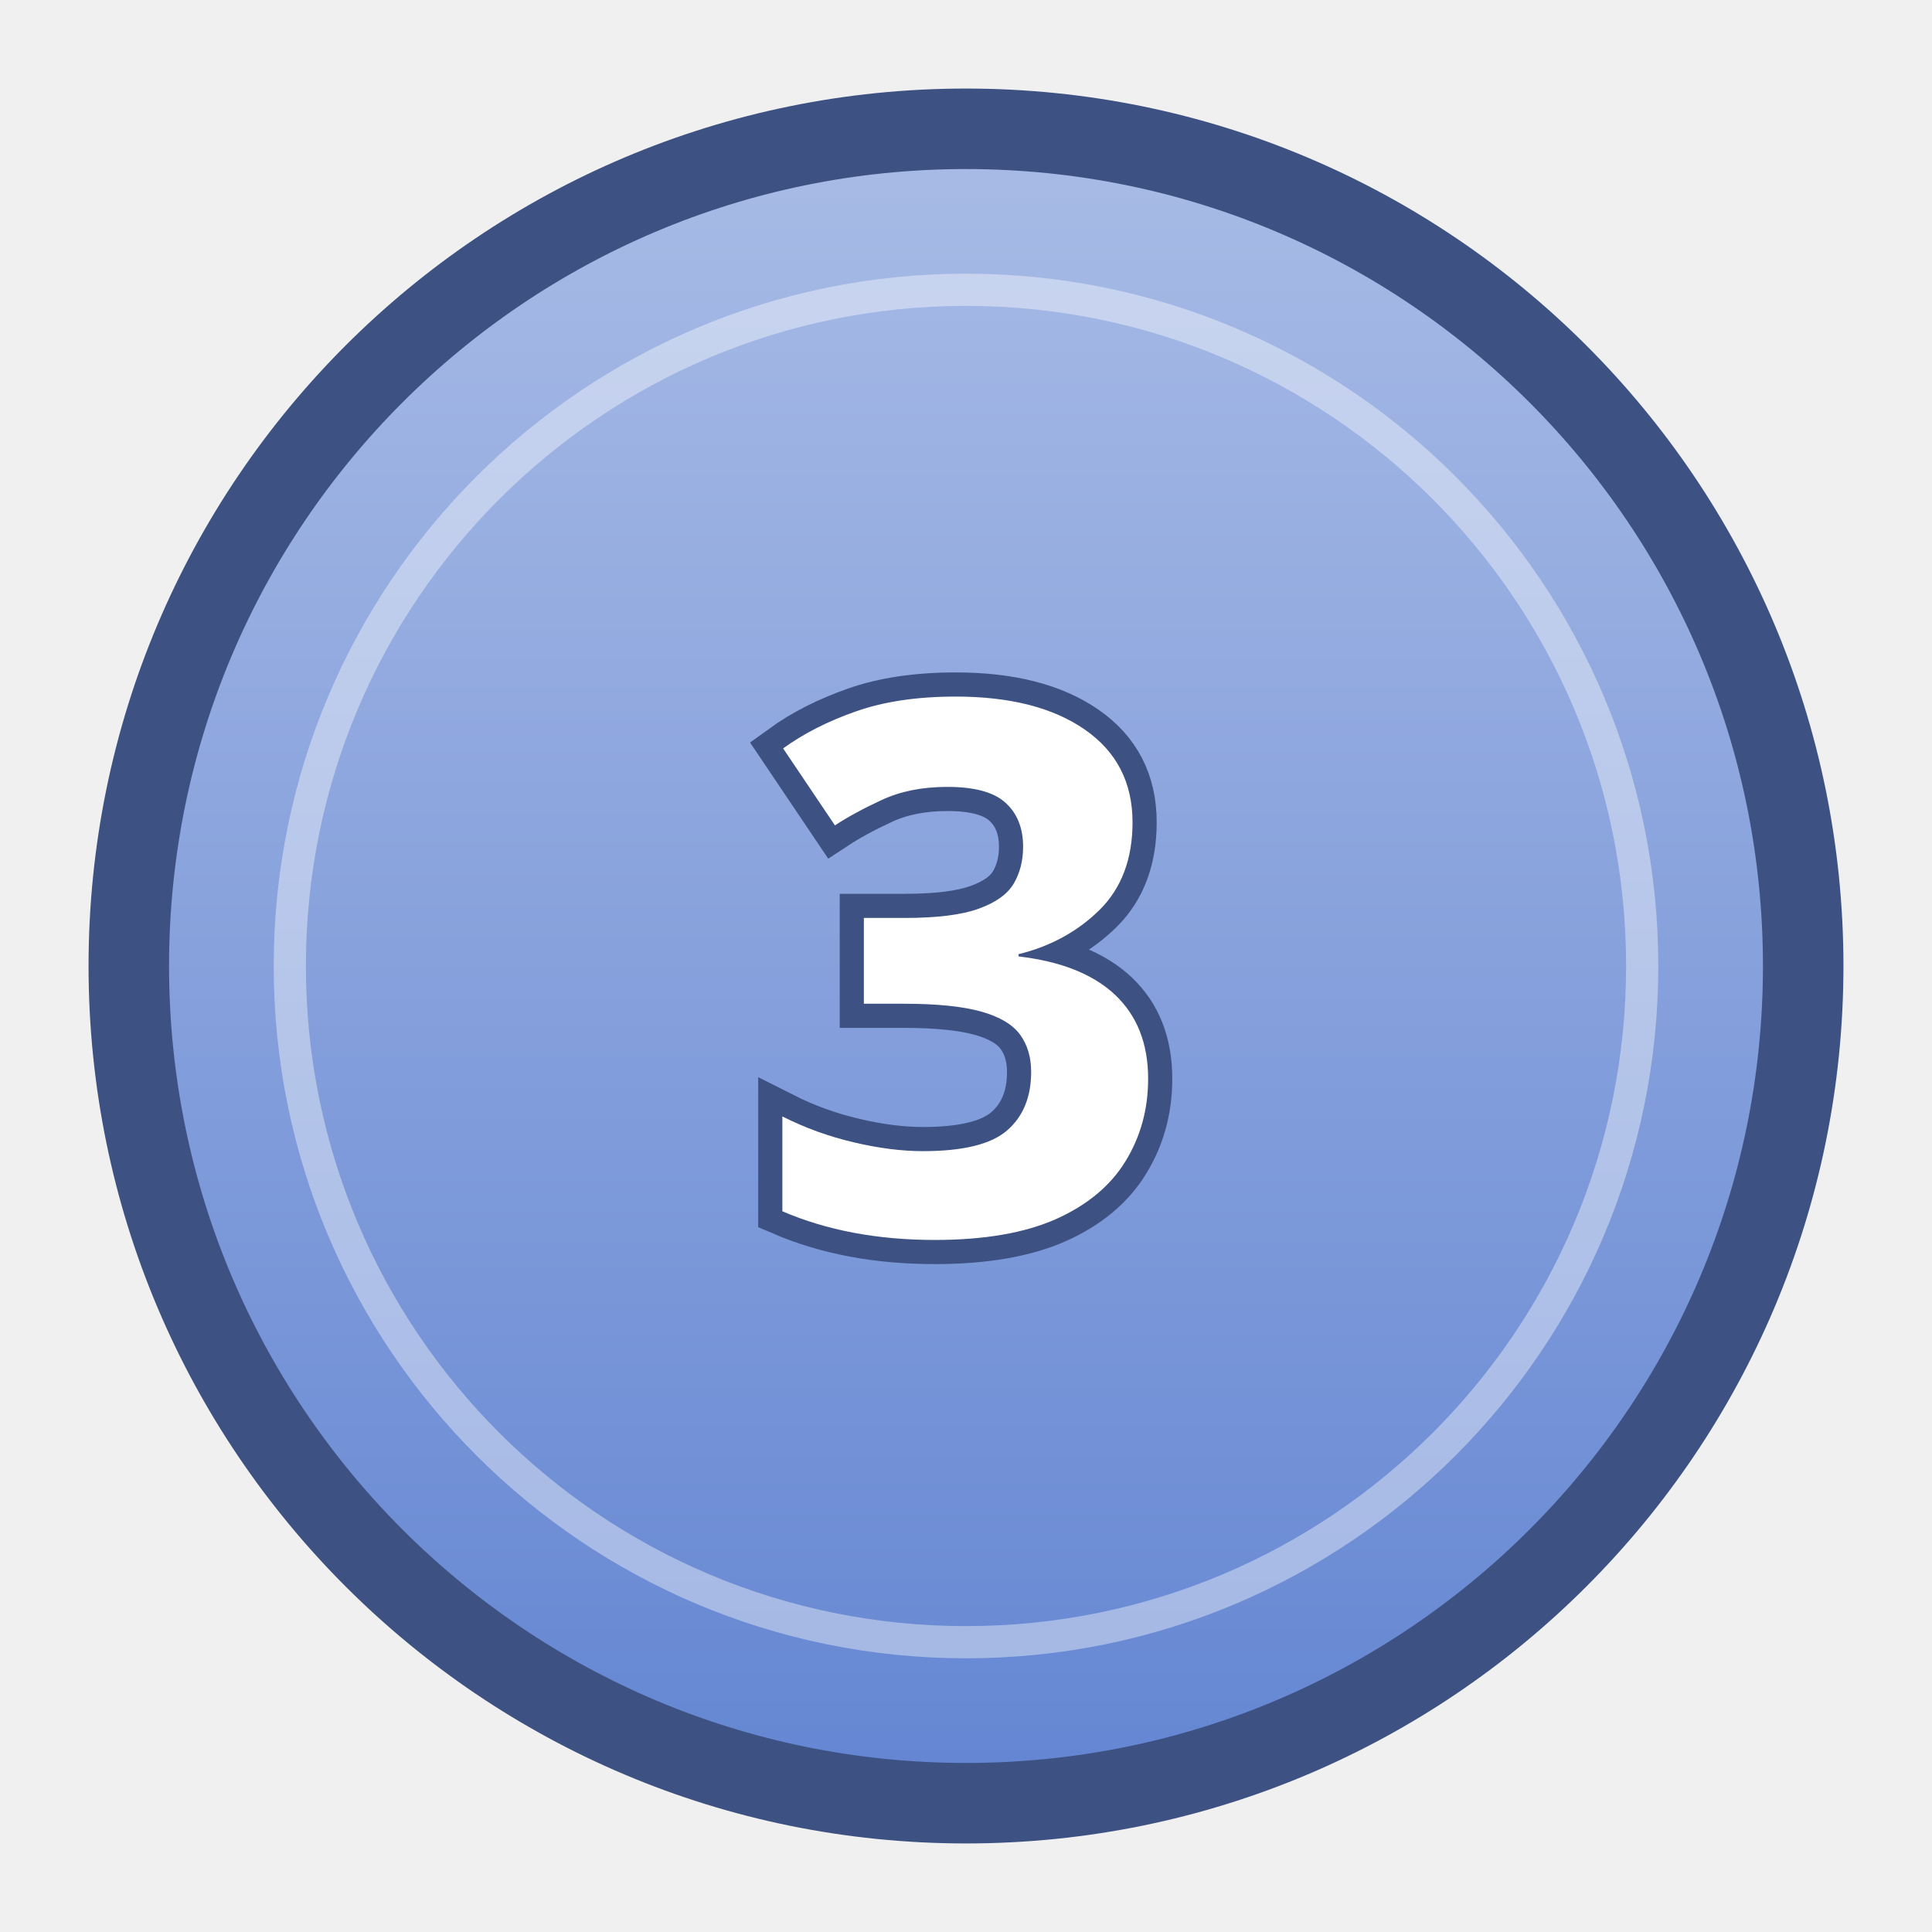
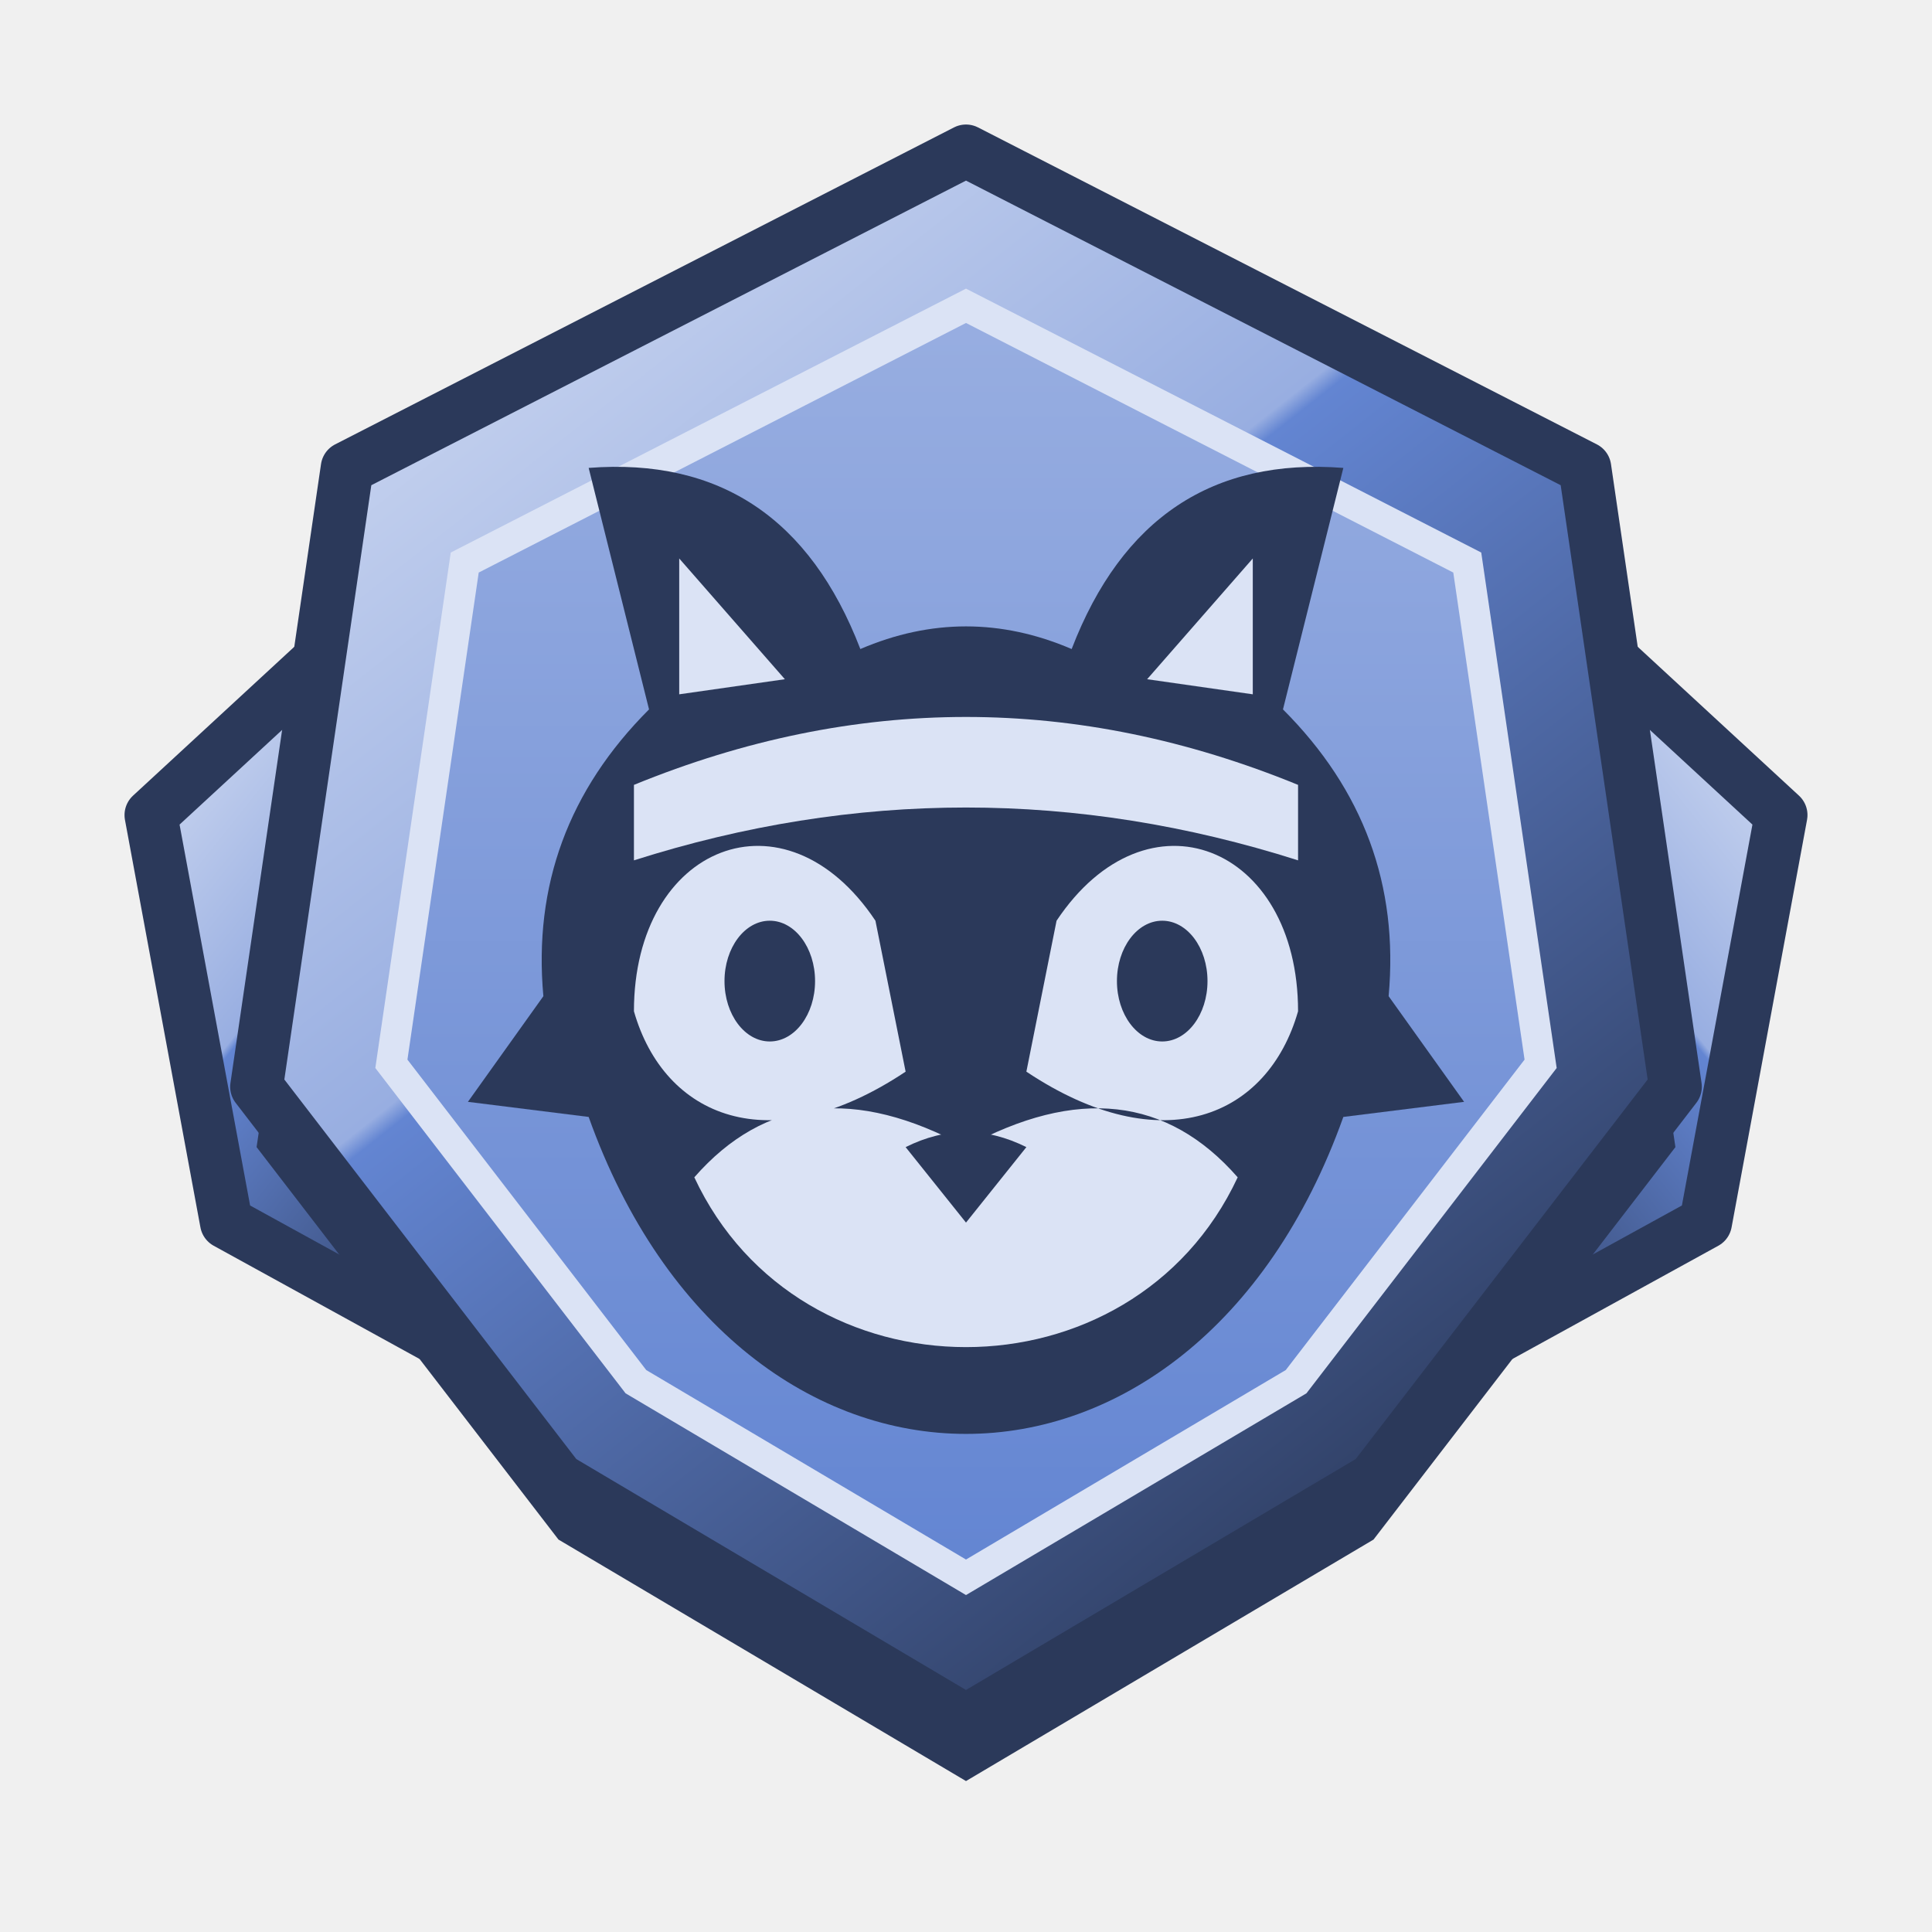
- <svg xmlns="http://www.w3.org/2000/svg" viewBox="0 0 120 120" role="img" aria-label="Silver rank emblem">
+ <svg xmlns="http://www.w3.org/2000/svg" viewBox="0 0 128 128" role="img" aria-label="Silver rank emblem">
  <defs>
-     <linearGradient id="fill" x1="0" y1="0" x2="0" y2="1">
-       <stop offset="0" stop-color="#a9bce6" />
+     <linearGradient id="metal" x1="0" y1="0" x2=".7" y2="1">
+       <stop stop-color="#dbe3f5" />
+       <stop offset=".45" stop-color="#98aee1" />
+       <stop offset=".46" stop-color="#6385D2" />
+       <stop offset="1" stop-color="#2b395a" />
+     </linearGradient>
+     <linearGradient id="enamel" x2="0" y2="1">
+       <stop stop-color="#98aee1" />
      <stop offset="1" stop-color="#6385D2" />
    </linearGradient>
  </defs>
-   <circle cx="60" cy="60" r="52" fill="url(#fill)" stroke="#3d5282" stroke-width="5" stroke-linejoin="round" />
-   <circle cx="60" cy="60" r="42" fill="none" stroke="#ffffff" stroke-opacity=".4" stroke-width="2" />
-   <text x="60" y="76.56" text-anchor="middle" font-family="Archivo, system-ui, sans-serif" font-size="46" font-weight="800" fill="#ffffff" stroke="#3d5282" stroke-width="3" paint-order="stroke">3</text>
+   <path d="m23 42-13 12 5 27 20 11 3-21Z" fill="url(#metal)" stroke="#2b395a" stroke-width="3.5" stroke-linejoin="round" />
+   <g transform="translate(128 0) scale(-1 1)">
+     <path d="m23 42-13 12 5 27 20 11 3-21Z" fill="url(#metal)" stroke="#2b395a" stroke-width="3.5" stroke-linejoin="round" />
+   </g>
+   <path d="M64 10 105 31 111 72 91 98 64 114 37 98 17 72 23 31Z" fill="#2b395a" transform="translate(0 4)" />
+   <path d="M64 10 105 31 111 72 91 98 64 114 37 98 17 72 23 31Z" fill="url(#metal)" stroke="#2b395a" stroke-width="3.5" stroke-linejoin="round" />
+   <path d="M64 10 105 31 111 72 91 98 64 114 37 98 17 72 23 31Z" transform="translate(64 64) scale(.81) translate(-64 -64)" fill="url(#enamel)" stroke="#dbe3f5" stroke-width="2.5" />
+   <g transform="translate(0 -8)">
+     <path d="M43 55 39 39q13-1 18 12 7-3 14 0 5-13 18-12l-4 16q8 8 7 19l5 7-8 1c-5 14-15 21-25 21S44 96 39 82l-8-1 5-7q-1-11 7-19Z" fill="#2b395a" />
+     <path d="m45 45 7 8-7 1Zm38 0-7 8 7 1Z" fill="#dbe3f5" />
+     <path d="M42 60q22-9 44 0v5q-22-7-44 0Z" fill="#dbe3f5" />
+     <path d="M42 75c0-11 10-15 16-6l2 10c-9 6-16 3-18-4Zm44 0c0-11-10-15-16-6l-2 10c9 6 16 3 18-4ZM46 86q7-8 18-2 11-6 18 2c-7 15-29 15-36 0Z" fill="#dbe3f5" />
+     <ellipse cx="51" cy="73" rx="3" ry="4" fill="#2b395a" />
+     <ellipse cx="77" cy="73" rx="3" ry="4" fill="#2b395a" />
+     <path d="M60 84q4-2 8 0l-4 5Z" fill="#2b395a" />
+   </g>
</svg>
